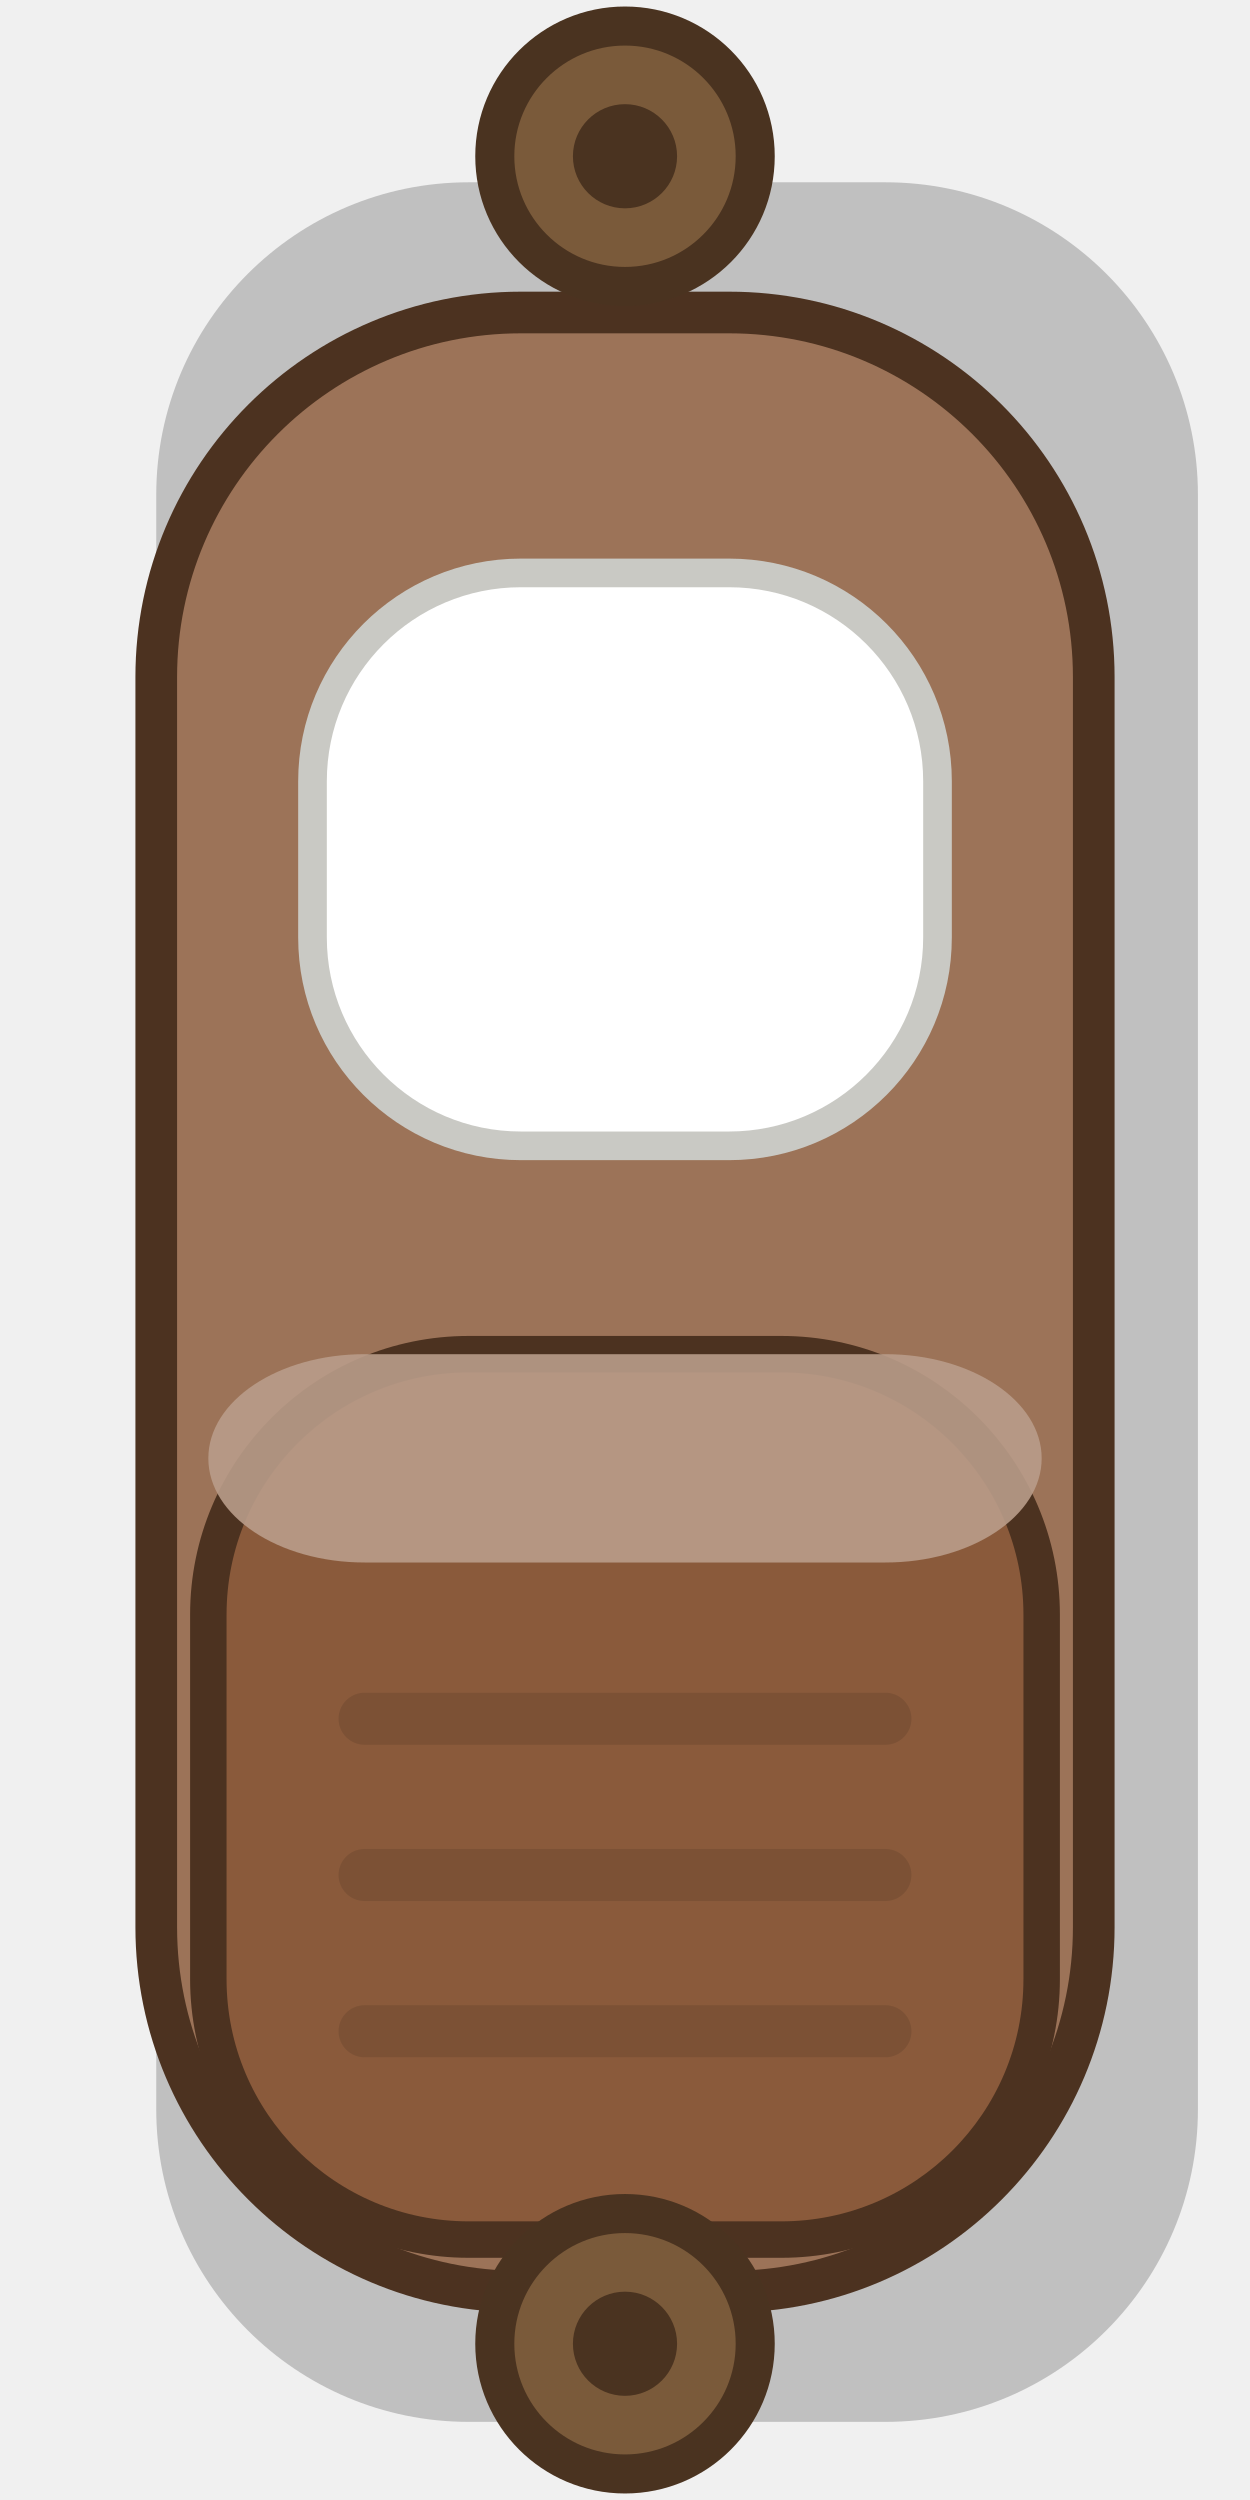
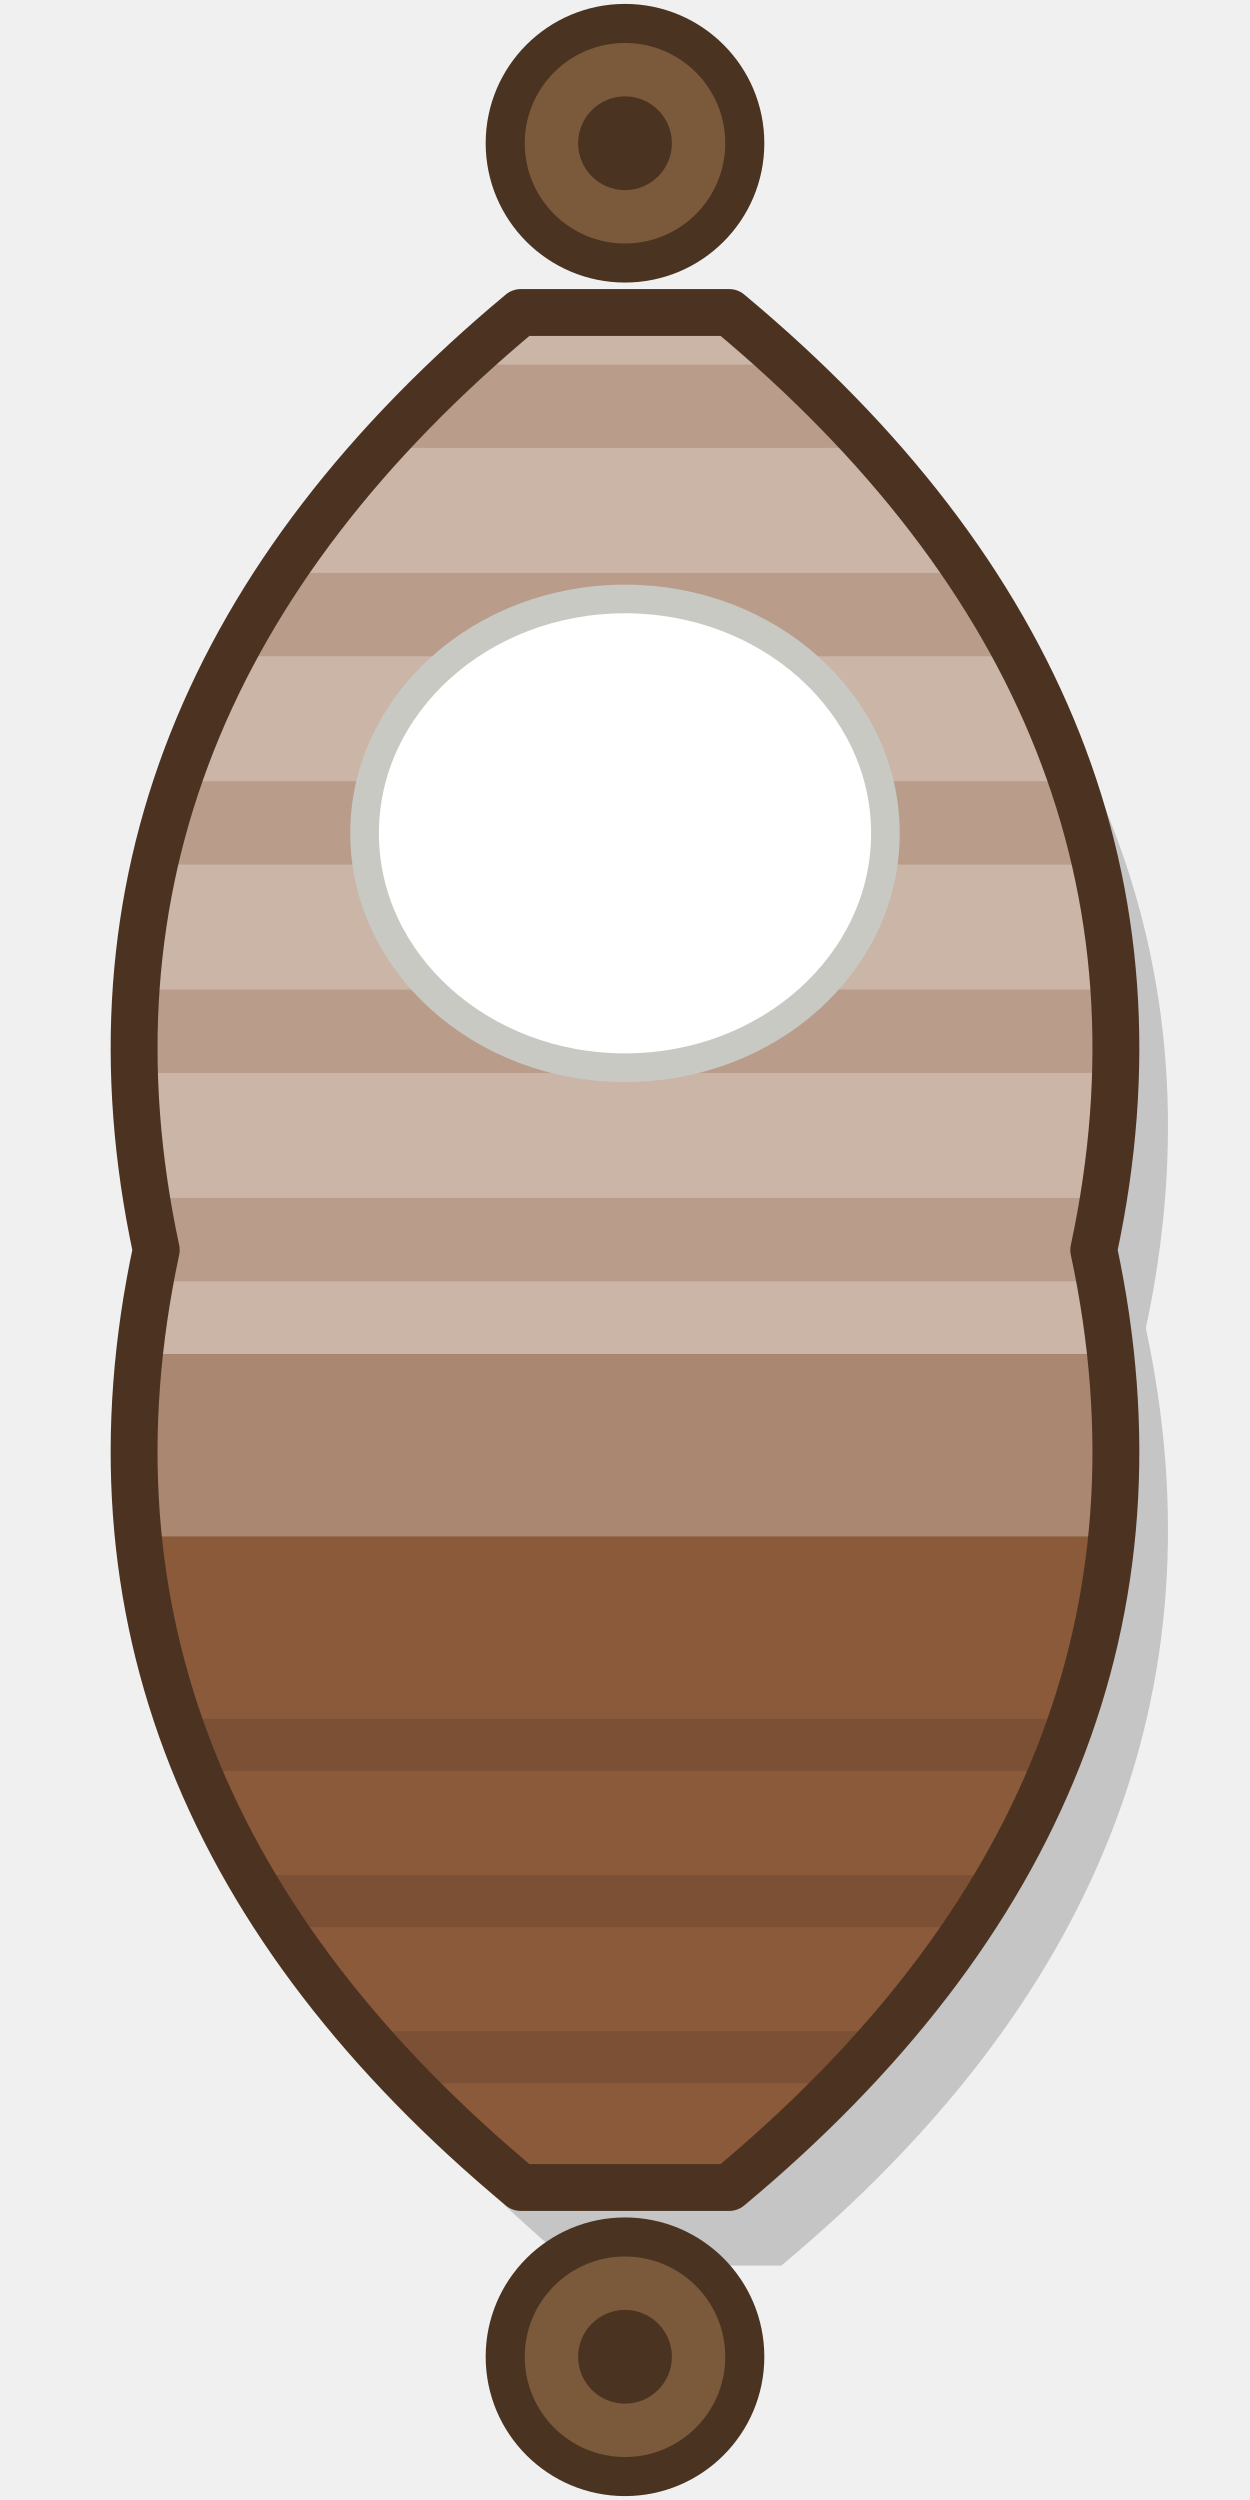
<svg xmlns="http://www.w3.org/2000/svg" width="96" height="192" viewBox="0 0 48 96">
-   <rect x="6" y="7" width="40" height="86" rx="12" fill="#000" opacity=".2" />
-   <rect x="6" y="12" width="36" height="76" rx="14" fill="#9c7358" stroke="#4c3220" stroke-width="1.6" />
-   <rect x="12" y="22" width="24" height="22" rx="8" fill="#ffffff" stroke="#c9c9c4" stroke-width="1.1" />
-   <rect x="8" y="52" width="32" height="34" rx="10" fill="#8a5a3b" stroke="#4c3220" stroke-width="1.4" />
-   <rect x="8" y="52" width="32" height="8" rx="6" fill="#b99c89" opacity="0.9" />
-   <rect x="13" y="65" width="22" height="2" rx="1" fill="#6e482f" opacity="0.5" />
-   <rect x="13" y="71" width="22" height="2" rx="1" fill="#6e482f" opacity="0.5" />
-   <rect x="13" y="77" width="22" height="2" rx="1" fill="#6e482f" opacity="0.5" />
-   <circle cx="24" cy="6" r="5" fill="#7a5a3a" stroke="#4a3320" stroke-width="1.5" />
-   <circle cx="24" cy="6" r="2" fill="#4a3320" />
-   <circle cx="24" cy="90" r="5" fill="#7a5a3a" stroke="#4a3320" stroke-width="1.5" />
-   <circle cx="24" cy="90" r="2" fill="#4a3320" />
+   <defs>
+     <clipPath id="h">
+       <path d="M20 12 L28 12 C40 22 45 34 42 48 C45 62 40 74 28 84 L20 84 C8 74 3 62 6 48 C3 34 8 22 20 12Z" />
+     </clipPath>
+   </defs>
+   <path d="M20 12 L28 12 C40 22 45 34 42 48 C45 62 40 74 28 84 L20 84 C8 74 3 62 6 48 C3 34 8 22 20 12Z" fill="#000" opacity=".18" transform="translate(2 3)" />
+   <path d="M20 12 L28 12 C40 22 45 34 42 48 C45 62 40 74 28 84 L20 84 C8 74 3 62 6 48 C3 34 8 22 20 12Z" fill="#cab5a7" />
+   <g clip-path="url(#h)">
+     <rect x="0" y="14" width="48" height="3.2" rx="0" fill="#b39480" opacity="0.75" />
+     <rect x="0" y="22" width="48" height="3.2" rx="0" fill="#b39480" opacity="0.75" />
+     <rect x="0" y="30" width="48" height="3.2" rx="0" fill="#b39480" opacity="0.75" />
+     <rect x="0" y="38" width="48" height="3.2" rx="0" fill="#b39480" opacity="0.75" />
+     <rect x="0" y="46" width="48" height="3.2" rx="0" fill="#b39480" opacity="0.75" />
+     <rect x="0" y="52" width="48" height="40" rx="0" fill="#8a5a3b" />
+     <rect x="0" y="52" width="48" height="7" rx="0" fill="#ad8c76" opacity="0.9" />
+     <rect x="0" y="66" width="48" height="2" rx="0" fill="#6c462e" opacity="0.5" />
+     <rect x="0" y="72" width="48" height="2" rx="0" fill="#6c462e" opacity="0.5" />
+     <rect x="0" y="78" width="48" height="2" rx="0" fill="#6c462e" opacity="0.5" />
+   </g>
+   <path d="M20 12 L28 12 C40 22 45 34 42 48 C45 62 40 74 28 84 L20 84 C8 74 3 62 6 48 C3 34 8 22 20 12Z" fill="none" stroke="#4c3220" stroke-width="1.8" stroke-linejoin="round" />
+   <ellipse cx="24" cy="32" rx="10" ry="9" fill="#ffffff" stroke="#c9c9c4" stroke-width="1.1" />
+   <circle cx="24" cy="5.5" r="4.6" fill="#7a5a3a" stroke="#4a3320" stroke-width="1.5" />
+   <circle cx="24" cy="5.5" r="1.8" fill="#4a3320" />
+   <circle cx="24" cy="90.5" r="4.6" fill="#7a5a3a" stroke="#4a3320" stroke-width="1.5" />
+   <circle cx="24" cy="90.5" r="1.8" fill="#4a3320" />
</svg>
